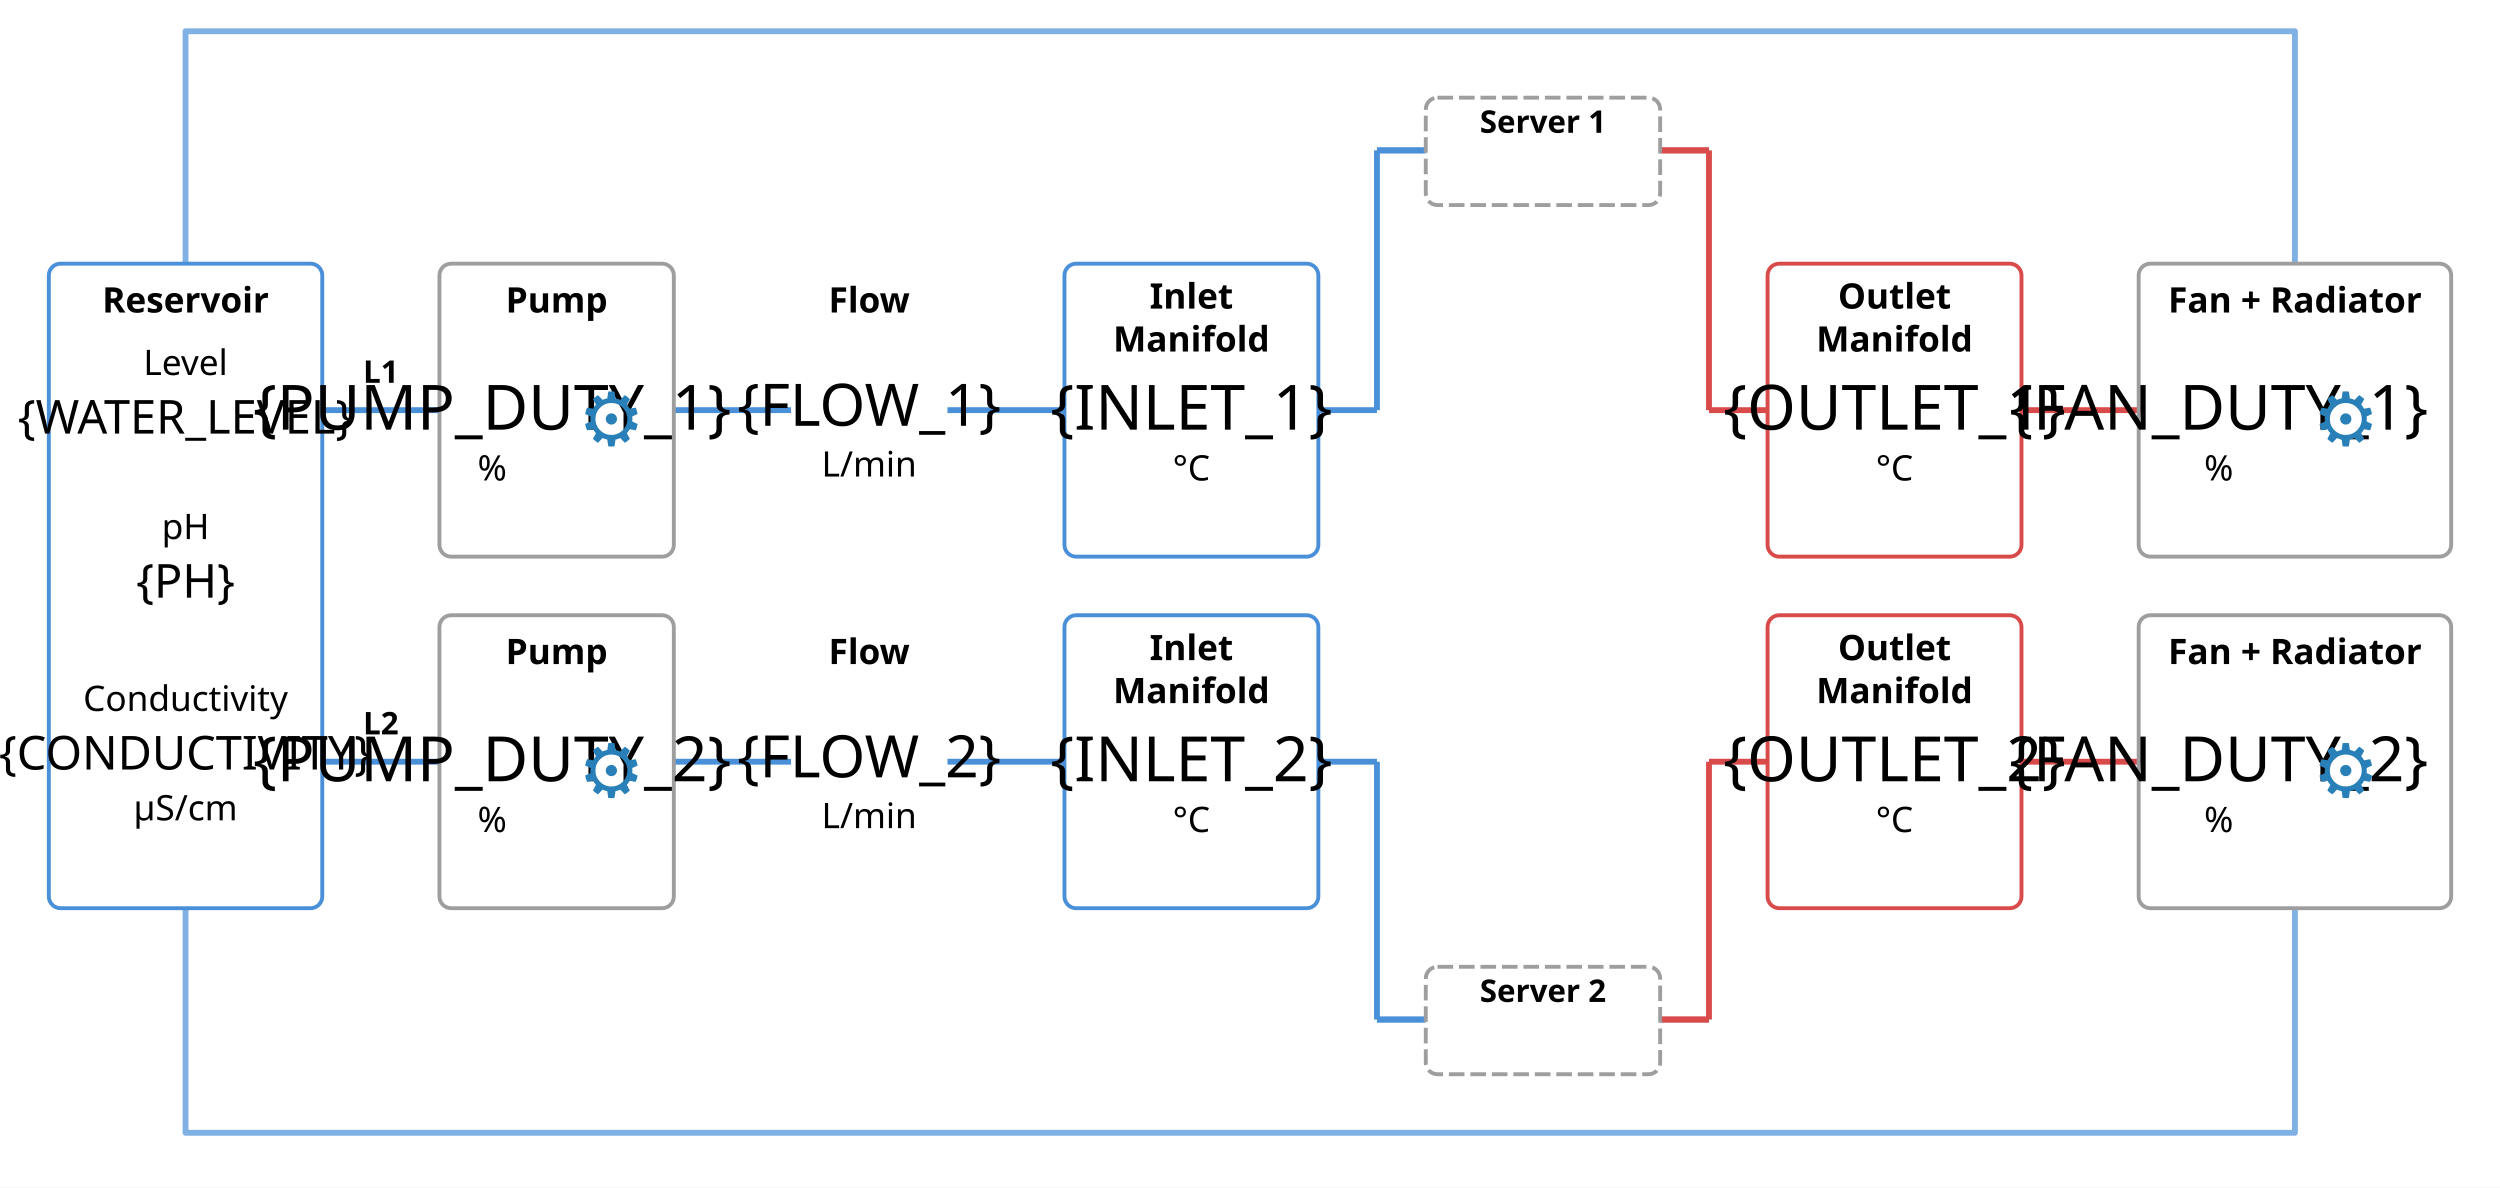
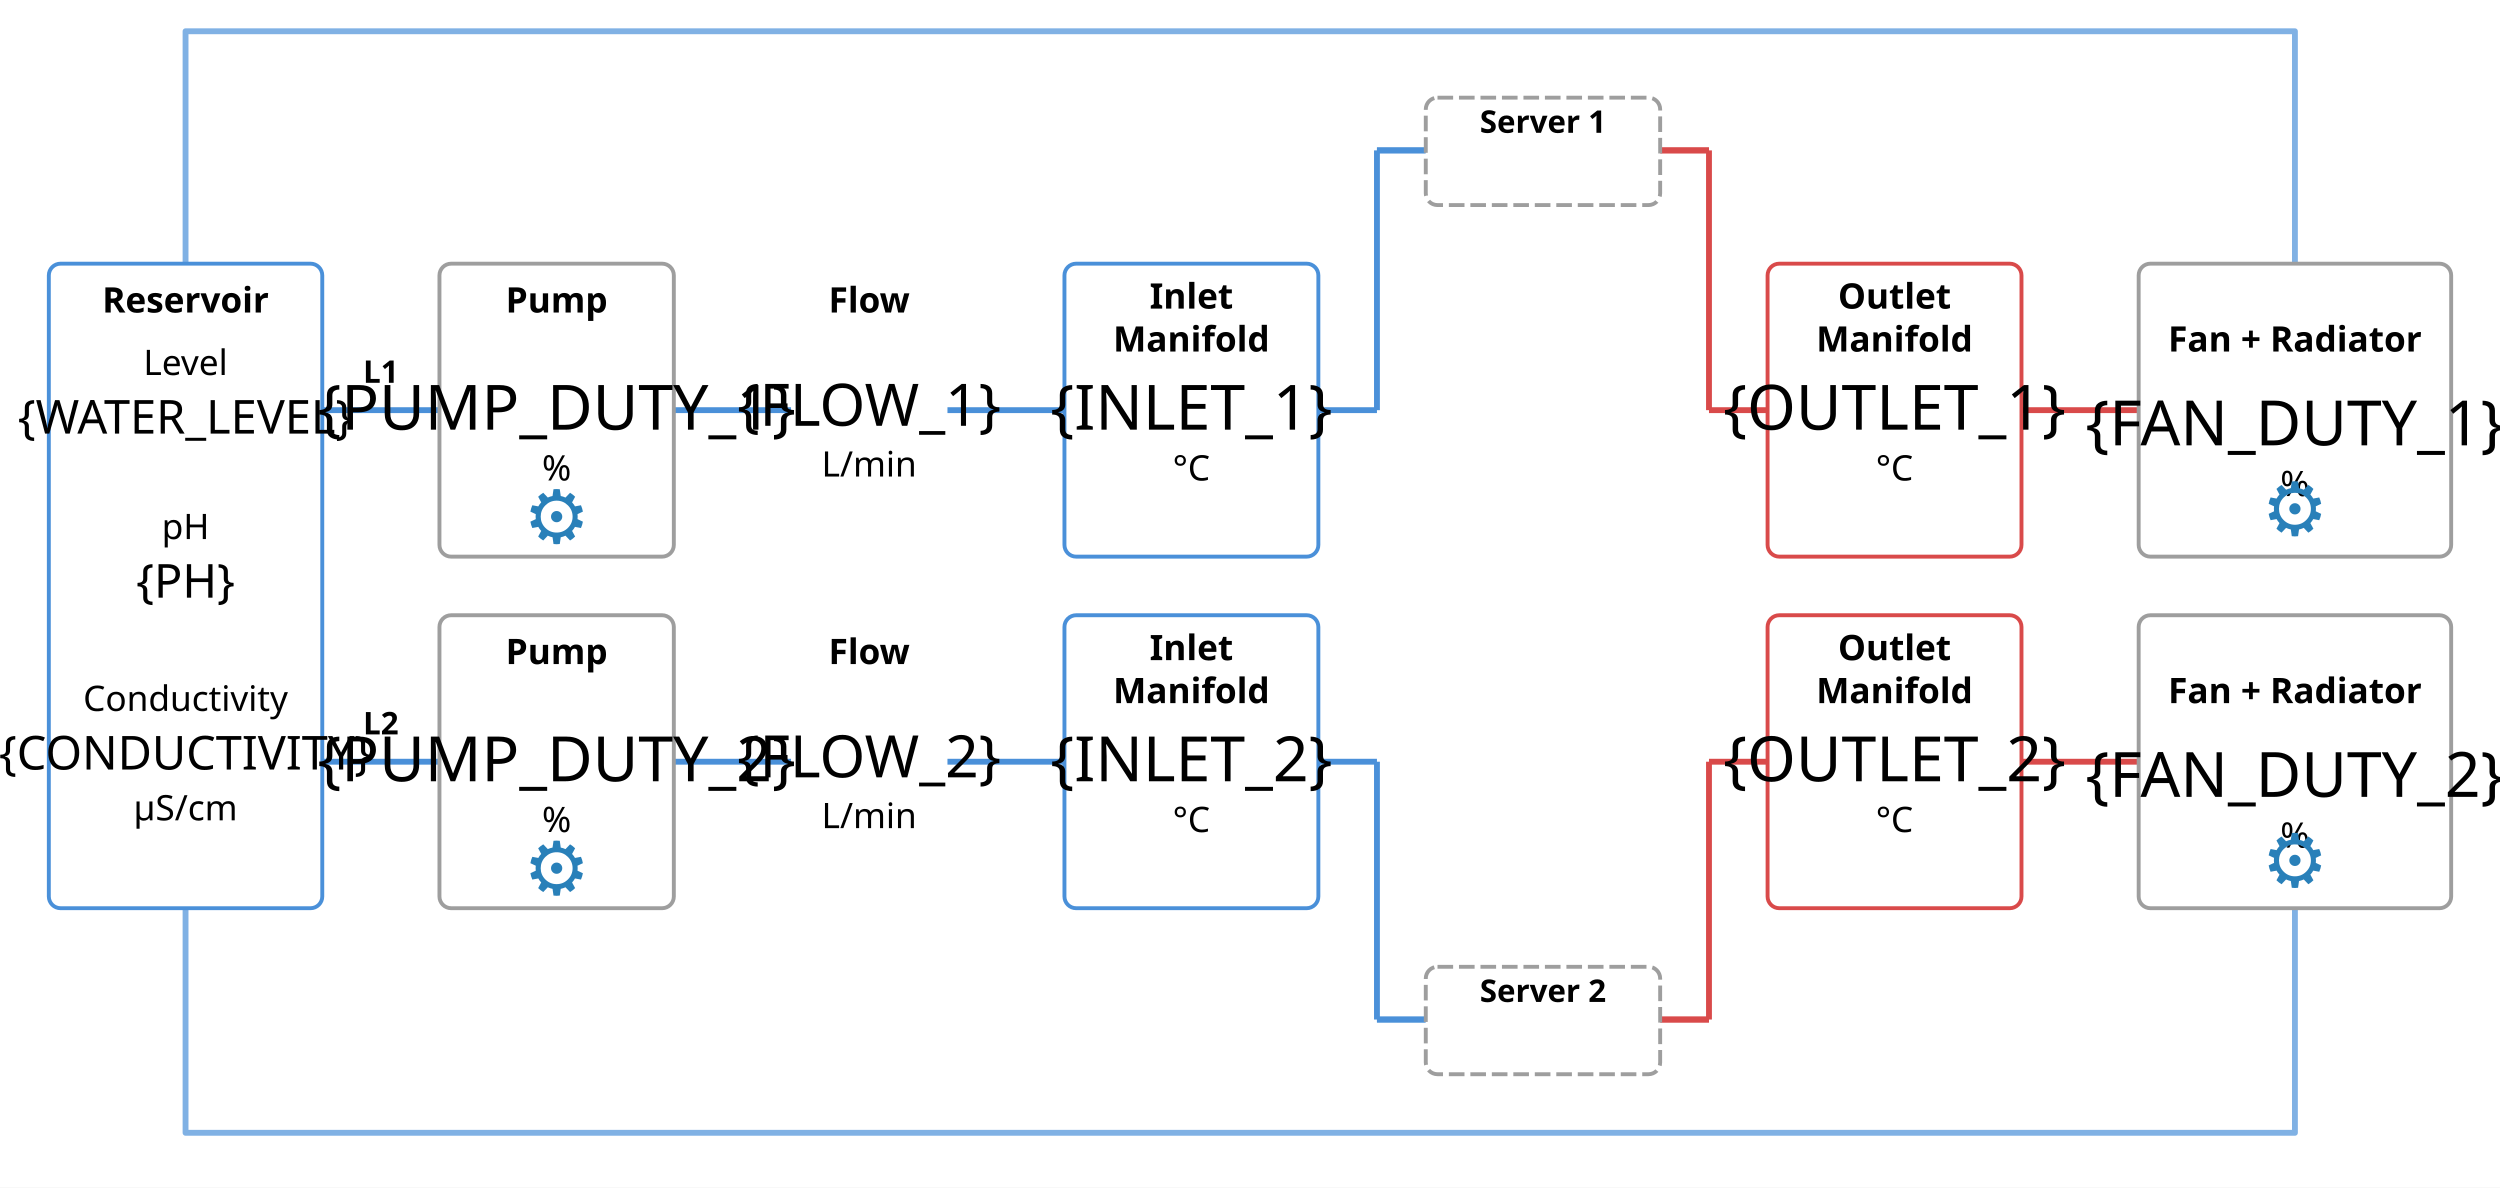
<svg xmlns="http://www.w3.org/2000/svg" viewBox="0 0 1280 608" width="1280" height="608">
  <rect width="1280" height="608" fill="#ffffff" />
  <polyline points="1175,135 1175,16 95,16 95,135" fill="none" stroke="#4a90d9" stroke-width="3" stroke-linejoin="round" opacity="0.7" />
  <polyline points="1175,445 1175,580 95,580 95,445" fill="none" stroke="#4a90d9" stroke-width="3" stroke-linejoin="round" opacity="0.7" />
  <line x1="165" y1="210" x2="225" y2="210" stroke="#4a90d9" stroke-width="3" />
  <line x1="345" y1="210" x2="405" y2="210" stroke="#4a90d9" stroke-width="3" />
  <line x1="485" y1="210" x2="545" y2="210" stroke="#4a90d9" stroke-width="3" />
  <line x1="675" y1="210" x2="705" y2="210" stroke="#4a90d9" stroke-width="3" />
  <line x1="705" y1="210" x2="705" y2="77" stroke="#4a90d9" stroke-width="3" />
  <line x1="705" y1="77" x2="730" y2="77" stroke="#4a90d9" stroke-width="3" />
  <line x1="165" y1="390" x2="225" y2="390" stroke="#4a90d9" stroke-width="3" />
  <line x1="345" y1="390" x2="405" y2="390" stroke="#4a90d9" stroke-width="3" />
  <line x1="485" y1="390" x2="545" y2="390" stroke="#4a90d9" stroke-width="3" />
  <line x1="675" y1="390" x2="705" y2="390" stroke="#4a90d9" stroke-width="3" />
  <line x1="705" y1="390" x2="705" y2="522" stroke="#4a90d9" stroke-width="3" />
  <line x1="705" y1="522" x2="730" y2="522" stroke="#4a90d9" stroke-width="3" />
  <line x1="850" y1="77" x2="875" y2="77" stroke="#d94a4a" stroke-width="3" />
  <line x1="875" y1="77" x2="875" y2="210" stroke="#d94a4a" stroke-width="3" />
  <line x1="875" y1="210" x2="905" y2="210" stroke="#d94a4a" stroke-width="3" />
  <line x1="850" y1="522" x2="875" y2="522" stroke="#d94a4a" stroke-width="3" />
  <line x1="875" y1="522" x2="875" y2="390" stroke="#d94a4a" stroke-width="3" />
  <line x1="875" y1="390" x2="905" y2="390" stroke="#d94a4a" stroke-width="3" />
  <line x1="1035" y1="210" x2="1095" y2="210" stroke="#d94a4a" stroke-width="3" />
  <line x1="1035" y1="390" x2="1095" y2="390" stroke="#d94a4a" stroke-width="3" />
  <rect x="25" y="135" width="140" height="330" rx="6" fill="#ffffff" stroke="#4a90d9" stroke-width="2" />
  <rect x="225" y="135" width="120" height="150" rx="6" fill="#ffffff" stroke="#9e9e9e" stroke-width="2" />
  <rect x="225" y="315" width="120" height="150" rx="6" fill="#ffffff" stroke="#9e9e9e" stroke-width="2" />
  <rect x="405" y="135" width="80" height="150" rx="6" fill="#ffffff" stroke="none" />
  <rect x="405" y="315" width="80" height="150" rx="6" fill="#ffffff" stroke="none" />
  <rect x="545" y="135" width="130" height="150" rx="6" fill="#ffffff" stroke="#4a90d9" stroke-width="2" />
  <rect x="545" y="315" width="130" height="150" rx="6" fill="#ffffff" stroke="#4a90d9" stroke-width="2" />
  <rect x="905" y="135" width="130" height="150" rx="6" fill="#ffffff" stroke="#d94a4a" stroke-width="2" />
  <rect x="905" y="315" width="130" height="150" rx="6" fill="#ffffff" stroke="#d94a4a" stroke-width="2" />
  <rect x="1095" y="135" width="160" height="150" rx="6" fill="#ffffff" stroke="#9e9e9e" stroke-width="2" />
  <rect x="1095" y="315" width="160" height="150" rx="6" fill="#ffffff" stroke="#9e9e9e" stroke-width="2" />
  <line x1="705" y1="77" x2="730" y2="77" stroke="#4a90d9" stroke-width="3" />
  <line x1="850" y1="77" x2="875" y2="77" stroke="#d94a4a" stroke-width="3" />
  <line x1="705" y1="522" x2="730" y2="522" stroke="#4a90d9" stroke-width="3" />
  <line x1="850" y1="522" x2="875" y2="522" stroke="#d94a4a" stroke-width="3" />
  <rect x="730" y="50" width="120" height="55" rx="6" fill="#ffffff" stroke="#9e9e9e" stroke-width="2" stroke-dasharray="8,3" />
  <rect x="730" y="495" width="120" height="55" rx="6" fill="#ffffff" stroke="#9e9e9e" stroke-width="2" stroke-dasharray="8,3" />
  <text x="95" y="160" text-anchor="middle" font-family="sans-serif" font-size="18" font-weight="bold" fill="#000000">Reservoir</text>
  <text x="95" y="192" text-anchor="middle" font-family="sans-serif" font-size="18" fill="#000000">Level</text>
  <text x="95" y="222" text-anchor="middle" font-family="sans-serif" font-size="24" fill="{WATER_LEVEL_C}">{WATER_LEVEL}</text>
  <text x="95" y="276" text-anchor="middle" font-family="sans-serif" font-size="18" fill="#000000">pH</text>
  <text x="95" y="306" text-anchor="middle" font-family="sans-serif" font-size="24" fill="#000000">{PH}</text>
  <text x="95" y="364" text-anchor="middle" font-family="sans-serif" font-size="18" fill="#000000">Conductivity</text>
  <text x="95" y="394" text-anchor="middle" font-family="sans-serif" font-size="24" fill="#000000">{CONDUCTIVITY}</text>
  <text x="95" y="420" text-anchor="middle" font-family="sans-serif" font-size="18" fill="#000000">µS/cm</text>
  <text x="195" y="196" text-anchor="middle" font-family="sans-serif" font-size="16" font-weight="bold" fill="#000000">L1</text>
  <text x="195" y="376" text-anchor="middle" font-family="sans-serif" font-size="16" font-weight="bold" fill="#000000">L2</text>
  <text x="285" y="160" text-anchor="middle" font-family="sans-serif" font-size="18" font-weight="bold" fill="#000000">Pump</text>
-   <text x="252" y="220" text-anchor="middle" font-family="sans-serif" font-size="32" fill="#000000">{PUMP_DUTY_1}</text>
-   <text x="252" y="246" text-anchor="middle" font-family="sans-serif" font-size="18" fill="#000000">%</text>
-   <text x="296" y="228" text-anchor="start" font-family="sans-serif" font-size="38" fill="#2980b9">⚙</text>
+   <text x="285" y="220" text-anchor="middle" font-family="sans-serif" font-size="32" fill="#000000">{PUMP_DUTY_1}</text>
+   <text x="285" y="246" text-anchor="middle" font-family="sans-serif" font-size="18" fill="#000000">%</text>
+   <text x="285" y="278" text-anchor="middle" font-family="sans-serif" font-size="38" fill="#2980b9">⚙</text>
  <text x="285" y="340" text-anchor="middle" font-family="sans-serif" font-size="18" font-weight="bold" fill="#000000">Pump</text>
-   <text x="252" y="400" text-anchor="middle" font-family="sans-serif" font-size="32" fill="#000000">{PUMP_DUTY_2}</text>
-   <text x="252" y="426" text-anchor="middle" font-family="sans-serif" font-size="18" fill="#000000">%</text>
-   <text x="296" y="408" text-anchor="start" font-family="sans-serif" font-size="38" fill="#2980b9">⚙</text>
+   <text x="285" y="400" text-anchor="middle" font-family="sans-serif" font-size="32" fill="#000000">{PUMP_DUTY_2}</text>
+   <text x="285" y="426" text-anchor="middle" font-family="sans-serif" font-size="18" fill="#000000">%</text>
+   <text x="285" y="458" text-anchor="middle" font-family="sans-serif" font-size="38" fill="#2980b9">⚙</text>
  <text x="445" y="160" text-anchor="middle" font-family="sans-serif" font-size="18" font-weight="bold" fill="#000000">Flow</text>
  <text x="445" y="218" text-anchor="middle" font-family="sans-serif" font-size="30" fill="#000000">{FLOW_1}</text>
  <text x="445" y="244" text-anchor="middle" font-family="sans-serif" font-size="18" fill="#000000">L/min</text>
  <text x="445" y="340" text-anchor="middle" font-family="sans-serif" font-size="18" font-weight="bold" fill="#000000">Flow</text>
  <text x="445" y="398" text-anchor="middle" font-family="sans-serif" font-size="30" fill="#000000">{FLOW_2}</text>
  <text x="445" y="424" text-anchor="middle" font-family="sans-serif" font-size="18" fill="#000000">L/min</text>
  <text x="610" y="158" text-anchor="middle" font-family="sans-serif" font-size="18" font-weight="bold" fill="#000000">Inlet</text>
  <text x="610" y="180" text-anchor="middle" font-family="sans-serif" font-size="18" font-weight="bold" fill="#000000">Manifold</text>
  <text x="610" y="220" text-anchor="middle" font-family="sans-serif" font-size="32" fill="{INLET_1_C}">{INLET_1}</text>
  <text x="610" y="246" text-anchor="middle" font-family="sans-serif" font-size="18" fill="#000000">°C</text>
  <text x="610" y="338" text-anchor="middle" font-family="sans-serif" font-size="18" font-weight="bold" fill="#000000">Inlet</text>
  <text x="610" y="360" text-anchor="middle" font-family="sans-serif" font-size="18" font-weight="bold" fill="#000000">Manifold</text>
  <text x="610" y="400" text-anchor="middle" font-family="sans-serif" font-size="32" fill="{INLET_2_C}">{INLET_2}</text>
  <text x="610" y="426" text-anchor="middle" font-family="sans-serif" font-size="18" fill="#000000">°C</text>
  <text x="790" y="68" text-anchor="middle" font-family="sans-serif" font-size="16" font-weight="bold" fill="#000000">Server 1</text>
  <text x="790" y="513" text-anchor="middle" font-family="sans-serif" font-size="16" font-weight="bold" fill="#000000">Server 2</text>
  <text x="970" y="158" text-anchor="middle" font-family="sans-serif" font-size="18" font-weight="bold" fill="#000000">Outlet</text>
  <text x="970" y="180" text-anchor="middle" font-family="sans-serif" font-size="18" font-weight="bold" fill="#000000">Manifold</text>
  <text x="970" y="220" text-anchor="middle" font-family="sans-serif" font-size="32" fill="{OUTLET_1_C}">{OUTLET_1}</text>
  <text x="970" y="246" text-anchor="middle" font-family="sans-serif" font-size="18" fill="#000000">°C</text>
  <text x="970" y="338" text-anchor="middle" font-family="sans-serif" font-size="18" font-weight="bold" fill="#000000">Outlet</text>
  <text x="970" y="360" text-anchor="middle" font-family="sans-serif" font-size="18" font-weight="bold" fill="#000000">Manifold</text>
  <text x="970" y="400" text-anchor="middle" font-family="sans-serif" font-size="32" fill="{OUTLET_2_C}">{OUTLET_2}</text>
  <text x="970" y="426" text-anchor="middle" font-family="sans-serif" font-size="18" fill="#000000">°C</text>
-   <text x="1175" y="160" text-anchor="middle" font-family="sans-serif" font-size="18" font-weight="bold" fill="#000000">Fan + Radiator</text>
-   <text x="1136" y="220" text-anchor="middle" font-family="sans-serif" font-size="32" fill="#000000">{FAN_DUTY_1}</text>
-   <text x="1136" y="246" text-anchor="middle" font-family="sans-serif" font-size="18" fill="#000000">%</text>
-   <text x="1184" y="228" text-anchor="start" font-family="sans-serif" font-size="38" fill="#2980b9">⚙</text>
-   <text x="1175" y="340" text-anchor="middle" font-family="sans-serif" font-size="18" font-weight="bold" fill="#000000">Fan + Radiator</text>
-   <text x="1136" y="400" text-anchor="middle" font-family="sans-serif" font-size="32" fill="#000000">{FAN_DUTY_2}</text>
-   <text x="1136" y="426" text-anchor="middle" font-family="sans-serif" font-size="18" fill="#000000">%</text>
-   <text x="1184" y="408" text-anchor="start" font-family="sans-serif" font-size="38" fill="#2980b9">⚙</text>
+   <text x="1175" y="180" text-anchor="middle" font-family="sans-serif" font-size="18" font-weight="bold" fill="#000000">Fan + Radiator</text>
+   <text x="1175" y="228" text-anchor="middle" font-family="sans-serif" font-size="32" fill="#000000">{FAN_DUTY_1}</text>
+   <text x="1175" y="254" text-anchor="middle" font-family="sans-serif" font-size="18" fill="#000000">%</text>
+   <text x="1175" y="274" text-anchor="middle" font-family="sans-serif" font-size="38" fill="#2980b9">⚙</text>
+   <text x="1175" y="360" text-anchor="middle" font-family="sans-serif" font-size="18" font-weight="bold" fill="#000000">Fan + Radiator</text>
+   <text x="1175" y="408" text-anchor="middle" font-family="sans-serif" font-size="32" fill="#000000">{FAN_DUTY_2}</text>
+   <text x="1175" y="434" text-anchor="middle" font-family="sans-serif" font-size="18" fill="#000000">%</text>
+   <text x="1175" y="454" text-anchor="middle" font-family="sans-serif" font-size="38" fill="#2980b9">⚙</text>
</svg>
